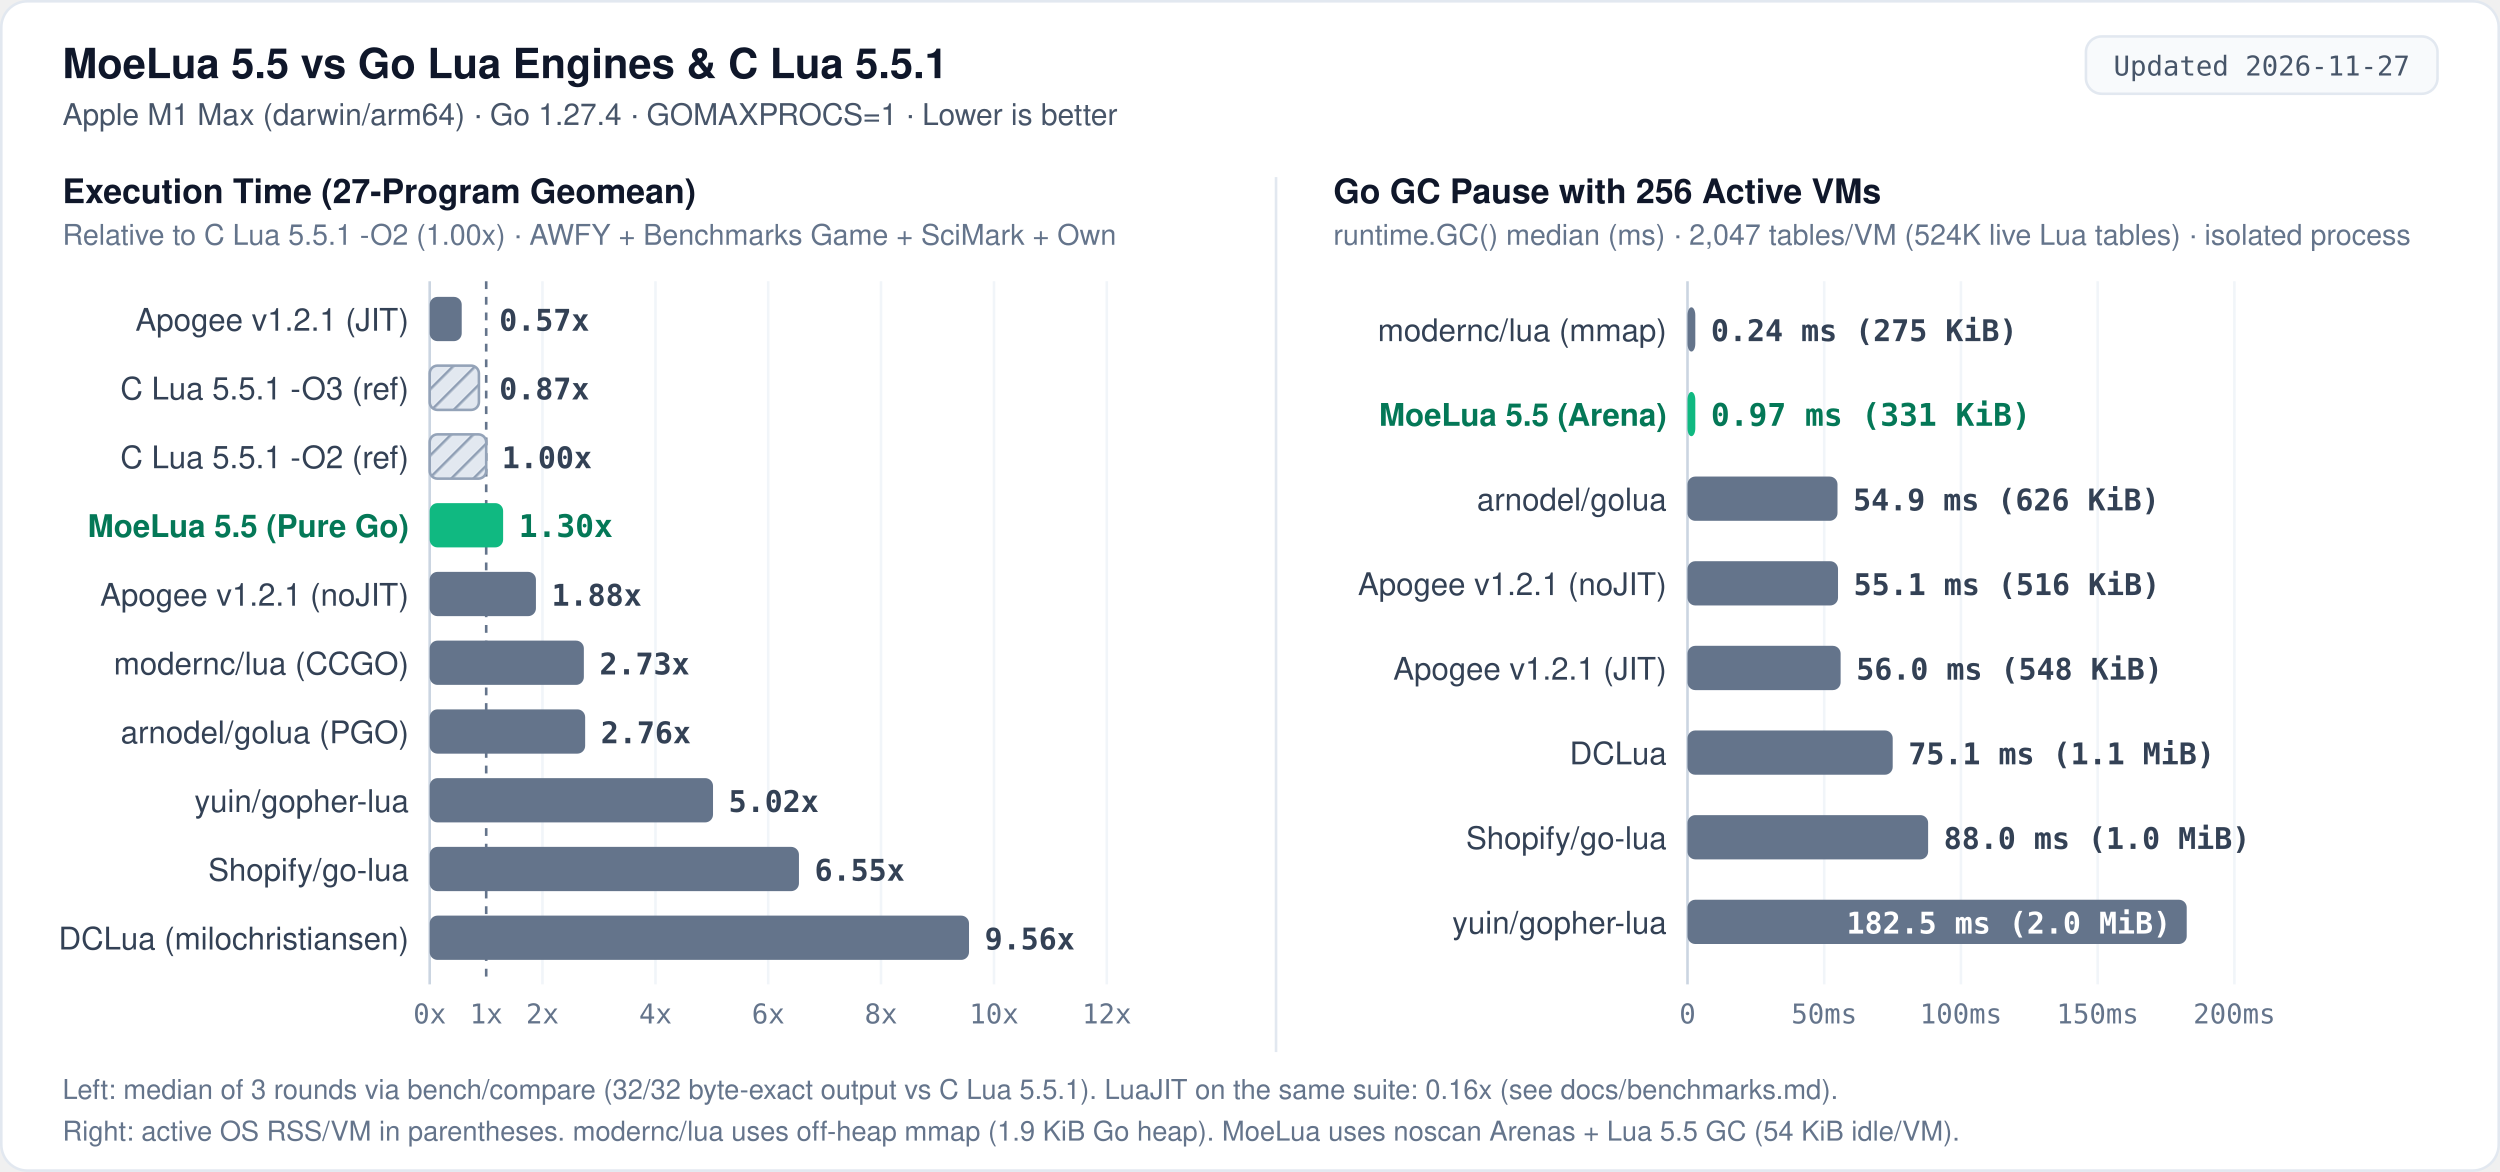
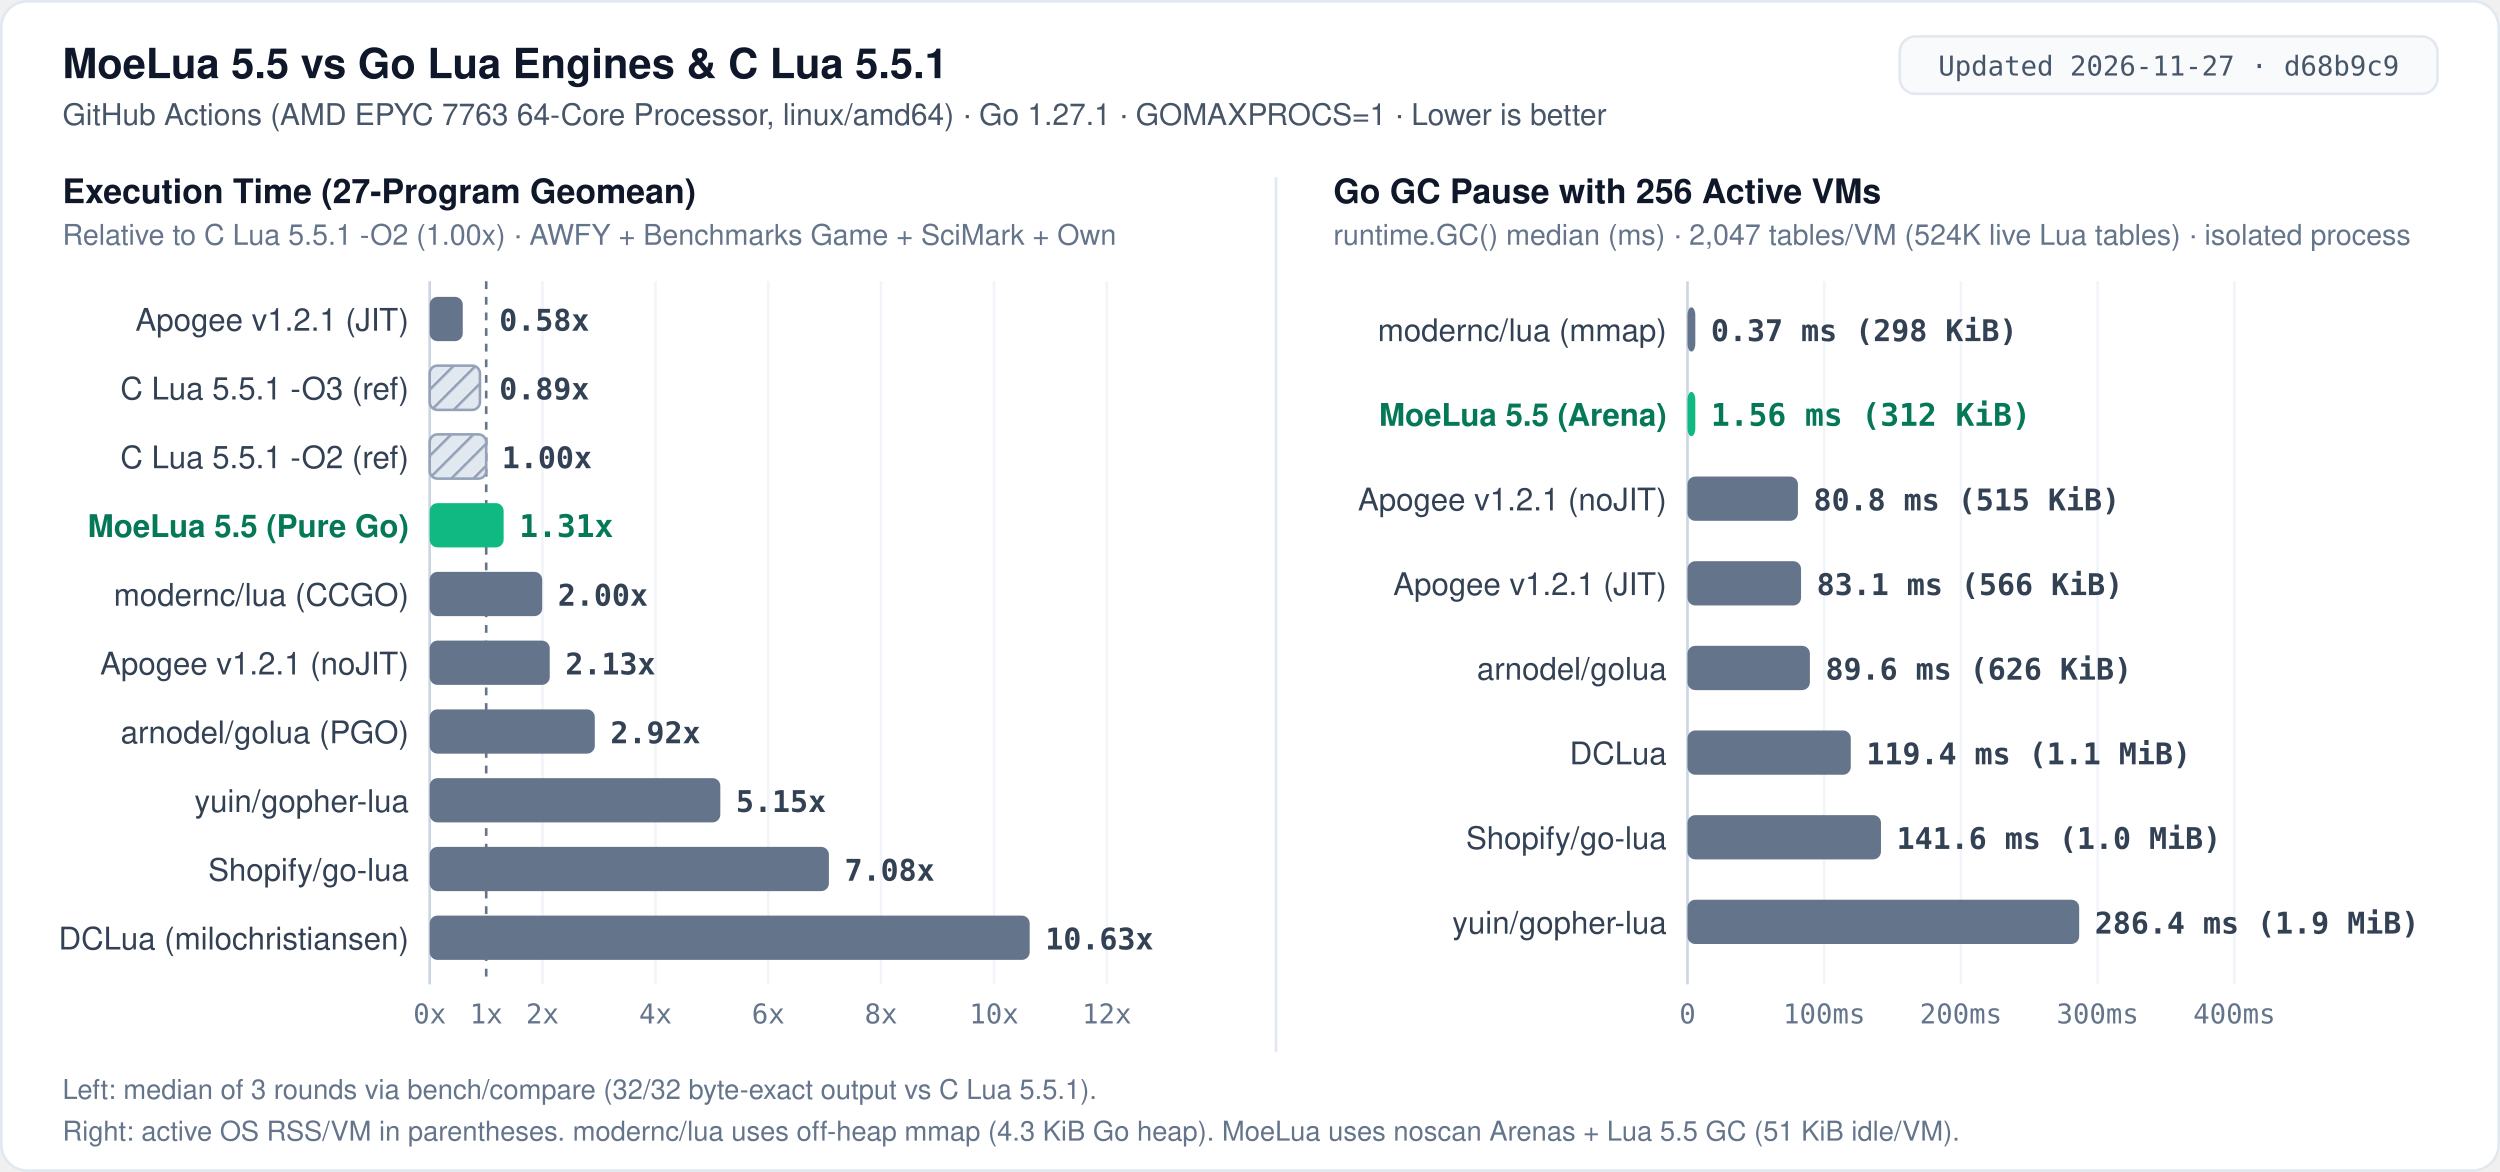
<svg xmlns="http://www.w3.org/2000/svg" width="960" height="450" viewBox="0 0 960 450" role="img" aria-label="MoeLua 5.5 cross-engine benchmark: 27-program execution time relative to C Lua 5.5.1 -O2 and 256-VM Go GC pause">
  <defs>
    <pattern id="hatch" width="6" height="6" patternUnits="userSpaceOnUse" patternTransform="rotate(45)">
      <rect width="6" height="6" fill="#e2e8f0" />
      <line x1="0" y1="0" x2="0" y2="6" stroke="#94a3b8" stroke-width="2" />
    </pattern>
    <style>
      .bg { fill: #ffffff; }
      .border { fill: none; stroke: #e2e8f0; stroke-width: 1; }
      .badge-bg { fill: #f8fafc; stroke: #e2e8f0; stroke-width: 1; }
      .badge-txt { font: 500 10.5px ui-monospace, SFMono-Regular, Menlo, Consolas, monospace; fill: #475569; text-anchor: middle; }
      .title { font: 700 16px -apple-system, BlinkMacSystemFont, "Segoe UI", Helvetica, Arial, sans-serif; fill: #0f172a; }
      .subtitle { font: 400 11.5px -apple-system, BlinkMacSystemFont, "Segoe UI", Helvetica, Arial, sans-serif; fill: #475569; }
      .panel-title { font: 700 13px -apple-system, BlinkMacSystemFont, "Segoe UI", Helvetica, Arial, sans-serif; fill: #0f172a; }
      .panel-sub { font: 400 11px -apple-system, BlinkMacSystemFont, "Segoe UI", Helvetica, Arial, sans-serif; fill: #64748b; }
      .label { font: 500 12px -apple-system, BlinkMacSystemFont, "Segoe UI", Helvetica, Arial, sans-serif; fill: #334155; text-anchor: end; }
      .label-hi { font: 700 12px -apple-system, BlinkMacSystemFont, "Segoe UI", Helvetica, Arial, sans-serif; fill: #047857; text-anchor: end; }
      .val { font: 600 11.5px ui-monospace, SFMono-Regular, Menlo, Consolas, monospace; fill: #334155; }
      .val-hi { font: 700 12px ui-monospace, SFMono-Regular, Menlo, Consolas, monospace; fill: #047857; }
      .end-lbl { font: 500 10.5px -apple-system, BlinkMacSystemFont, "Segoe UI", Helvetica, Arial, sans-serif; fill: #475569; }
      .end-lbl-hi { font: 700 11px -apple-system, BlinkMacSystemFont, "Segoe UI", Helvetica, Arial, sans-serif; fill: #047857; }
      .grid { stroke: #f1f5f9; stroke-width: 1; }
      .axis { stroke: #cbd5e1; stroke-width: 1; }
      .refline { stroke: #64748b; stroke-width: 1; stroke-dasharray: 3 3; }
      .leader { stroke: #cbd5e1; stroke-width: 1; fill: none; }
      .tick { font: 400 10.5px ui-monospace, SFMono-Regular, Menlo, Consolas, monospace; fill: #64748b; text-anchor: middle; }
      .tick-y { font: 400 10.5px ui-monospace, SFMono-Regular, Menlo, Consolas, monospace; fill: #64748b; text-anchor: end; }
      .foot { font: 400 10.5px -apple-system, BlinkMacSystemFont, "Segoe UI", Helvetica, Arial, sans-serif; fill: #64748b; }
      .bar-moe { fill: #10b981; }
      .bar-other { fill: #64748b; }
      .bar-ref { fill: url(#hatch); stroke: #94a3b8; stroke-width: 1; }
    </style>
  </defs>
  <rect x="0.5" y="0.5" width="959" height="449" rx="10" class="bg" />
  <rect x="0.5" y="0.5" width="959" height="449" rx="10" class="border" />
  <text x="24" y="30" class="title">MoeLua 5.5 vs Go Lua Engines &amp; C Lua 5.5.1</text>
-   <text x="24" y="48" class="subtitle">Apple M1 Max (darwin/arm64) · Go 1.27.4 · GOMAXPROCS=1 · Lower is better</text>
-   <rect x="801.0" y="14" width="135.0" height="22" rx="6" class="badge-bg" />
-   <text x="868.5" y="29" class="badge-txt">Updated 2026-11-27</text>
+   <text x="24" y="48" class="subtitle">GitHub Actions (AMD EPYC 7763 64-Core Processor, linux/amd64) · Go 1.27.1 · GOMAXPROCS=1 · Lower is better</text>
+   <rect x="729.5" y="14" width="206.5" height="22" rx="6" class="badge-bg" />
+   <text x="832.8" y="29" class="badge-txt">Updated 2026-11-27 · d68b9c9</text>
  <line x1="490" y1="68" x2="490" y2="404" stroke="#e2e8f0" stroke-width="1" />
  <text x="24" y="78" class="panel-title">Execution Time (27-Program Geomean)</text>
  <text x="24" y="94" class="panel-sub">Relative to C Lua 5.5.1 -O2 (1.00x) · AWFY + Benchmarks Game + SciMark + Own</text>
  <line x1="165.0" y1="108.0" x2="165.0" y2="378.0" class="axis" />
  <line x1="186.7" y1="108.0" x2="186.7" y2="378.0" class="refline" />
  <text x="165.0" y="393" class="tick">0x</text>
  <text x="186.7" y="393" class="tick">1x</text>
  <line x1="208.3" y1="108.0" x2="208.3" y2="378.0" class="grid" />
  <text x="208.3" y="393" class="tick">2x</text>
  <line x1="251.7" y1="108.0" x2="251.7" y2="378.0" class="grid" />
  <text x="251.7" y="393" class="tick">4x</text>
  <line x1="295.0" y1="108.0" x2="295.0" y2="378.0" class="grid" />
  <text x="295.0" y="393" class="tick">6x</text>
  <line x1="338.3" y1="108.0" x2="338.3" y2="378.0" class="grid" />
  <text x="338.3" y="393" class="tick">8x</text>
  <line x1="381.7" y1="108.0" x2="381.7" y2="378.0" class="grid" />
  <text x="381.7" y="393" class="tick">10x</text>
  <line x1="425.0" y1="108.0" x2="425.0" y2="378.0" class="grid" />
  <text x="425.0" y="393" class="tick">12x</text>
  <text x="157" y="127.0" class="label">Apogee v1.2.1 (JIT)</text>
-   <rect x="165.0" y="114.0" width="12.3" height="17.0" rx="3" class="bar-other" />
-   <text x="191.7" y="127.0" class="val">0.57x</text>
+   <rect x="165.0" y="114.0" width="12.7" height="17.0" rx="3" class="bar-other" />
+   <text x="191.7" y="127.0" class="val">0.58x</text>
  <text x="157" y="153.4" class="label">C Lua 5.5.1 -O3 (ref)</text>
-   <rect x="165.0" y="140.4" width="18.9" height="17.0" rx="3" class="bar-ref" />
-   <text x="191.7" y="153.4" class="val">0.87x</text>
+   <rect x="165.0" y="140.4" width="19.3" height="17.0" rx="3" class="bar-ref" />
+   <text x="191.7" y="153.4" class="val">0.89x</text>
  <text x="157" y="179.8" class="label">C Lua 5.5.1 -O2 (ref)</text>
  <rect x="165.0" y="166.8" width="21.7" height="17.0" rx="3" class="bar-ref" />
  <text x="192.7" y="179.8" class="val">1.00x</text>
  <text x="157" y="206.2" class="label-hi">MoeLua 5.5 (Pure Go)</text>
-   <rect x="165.0" y="193.2" width="28.2" height="17.0" rx="3" class="bar-moe" />
-   <text x="199.2" y="206.2" class="val-hi">1.30x</text>
-   <text x="157" y="232.6" class="label">Apogee v1.2.1 (noJIT)</text>
-   <rect x="165.0" y="219.6" width="40.8" height="17.0" rx="3" class="bar-other" />
-   <text x="211.8" y="232.6" class="val">1.88x</text>
-   <text x="157" y="259.0" class="label">modernc/lua (CCGO)</text>
-   <rect x="165.0" y="246.0" width="59.2" height="17.0" rx="3" class="bar-other" />
-   <text x="230.2" y="259.0" class="val">2.73x</text>
+   <rect x="165.0" y="193.2" width="28.4" height="17.0" rx="3" class="bar-moe" />
+   <text x="199.4" y="206.2" class="val-hi">1.31x</text>
+   <text x="157" y="232.6" class="label">modernc/lua (CCGO)</text>
+   <rect x="165.0" y="219.6" width="43.2" height="17.0" rx="3" class="bar-other" />
+   <text x="214.2" y="232.6" class="val">2.00x</text>
+   <text x="157" y="259.0" class="label">Apogee v1.2.1 (noJIT)</text>
+   <rect x="165.0" y="246.0" width="46.1" height="17.0" rx="3" class="bar-other" />
+   <text x="217.1" y="259.0" class="val">2.13x</text>
  <text x="157" y="285.4" class="label">arnodel/golua (PGO)</text>
-   <rect x="165.0" y="272.4" width="59.7" height="17.0" rx="3" class="bar-other" />
-   <text x="230.7" y="285.4" class="val">2.76x</text>
+   <rect x="165.0" y="272.4" width="63.4" height="17.0" rx="3" class="bar-other" />
+   <text x="234.4" y="285.4" class="val">2.92x</text>
  <text x="157" y="311.8" class="label">yuin/gopher-lua</text>
-   <rect x="165.0" y="298.8" width="108.8" height="17.0" rx="3" class="bar-other" />
-   <text x="279.8" y="311.8" class="val">5.02x</text>
+   <rect x="165.0" y="298.8" width="111.6" height="17.0" rx="3" class="bar-other" />
+   <text x="282.6" y="311.8" class="val">5.15x</text>
  <text x="157" y="338.2" class="label">Shopify/go-lua</text>
-   <rect x="165.0" y="325.2" width="141.8" height="17.0" rx="3" class="bar-other" />
-   <text x="312.8" y="338.2" class="val">6.55x</text>
+   <rect x="165.0" y="325.2" width="153.3" height="17.0" rx="3" class="bar-other" />
+   <text x="324.3" y="338.2" class="val">7.08x</text>
  <text x="157" y="364.6" class="label">DCLua (milochristiansen)</text>
-   <rect x="165.0" y="351.6" width="207.1" height="17.0" rx="3" class="bar-other" />
-   <text x="378.1" y="364.6" class="val">9.56x</text>
+   <rect x="165.0" y="351.6" width="230.4" height="17.0" rx="3" class="bar-other" />
+   <text x="401.4" y="364.6" class="val">10.63x</text>
  <text x="512" y="78" class="panel-title">Go GC Pause with 256 Active VMs</text>
  <text x="512" y="94" class="panel-sub">runtime.GC() median (ms) · 2,047 tables/VM (524K live Lua tables) · isolated process</text>
  <line x1="648.0" y1="108.0" x2="648.0" y2="378.0" class="axis" />
  <text x="648.0" y="393" class="tick">0</text>
  <line x1="700.5" y1="108.0" x2="700.5" y2="378.0" class="grid" />
-   <text x="700.5" y="393" class="tick">50ms</text>
+   <text x="700.5" y="393" class="tick">100ms</text>
  <line x1="753.0" y1="108.0" x2="753.0" y2="378.0" class="grid" />
-   <text x="753.0" y="393" class="tick">100ms</text>
+   <text x="753.0" y="393" class="tick">200ms</text>
  <line x1="805.5" y1="108.0" x2="805.5" y2="378.0" class="grid" />
-   <text x="805.5" y="393" class="tick">150ms</text>
+   <text x="805.5" y="393" class="tick">300ms</text>
  <line x1="858.0" y1="108.0" x2="858.0" y2="378.0" class="grid" />
-   <text x="858.0" y="393" class="tick">200ms</text>
+   <text x="858.0" y="393" class="tick">400ms</text>
  <text x="640" y="131.0" class="label">modernc/lua (mmap)</text>
  <rect x="648.0" y="118.0" width="3.0" height="17.0" rx="3" class="bar-other" />
-   <text x="657.0" y="131.0" class="val">0.24 ms (275 KiB)</text>
+   <text x="657.0" y="131.0" class="val">0.37 ms (298 KiB)</text>
  <text x="640" y="163.5" class="label-hi">MoeLua 5.5 (Arena)</text>
  <rect x="648.0" y="150.5" width="3.0" height="17.0" rx="3" class="bar-moe" />
-   <text x="657.0" y="163.5" class="val-hi">0.97 ms (331 KiB)</text>
-   <text x="640" y="196.0" class="label">arnodel/golua</text>
-   <rect x="648.0" y="183.0" width="57.6" height="17.0" rx="3" class="bar-other" />
-   <text x="711.6" y="196.0" class="val">54.9 ms (626 KiB)</text>
-   <text x="640" y="228.5" class="label">Apogee v1.2.1 (noJIT)</text>
-   <rect x="648.0" y="215.5" width="57.8" height="17.0" rx="3" class="bar-other" />
-   <text x="711.8" y="228.5" class="val">55.1 ms (516 KiB)</text>
-   <text x="640" y="261.0" class="label">Apogee v1.2.1 (JIT)</text>
-   <rect x="648.0" y="248.0" width="58.8" height="17.0" rx="3" class="bar-other" />
-   <text x="712.8" y="261.0" class="val">56.0 ms (548 KiB)</text>
+   <text x="657.0" y="163.5" class="val-hi">1.56 ms (312 KiB)</text>
+   <text x="640" y="196.0" class="label">Apogee v1.2.1 (noJIT)</text>
+   <rect x="648.0" y="183.0" width="42.4" height="17.0" rx="3" class="bar-other" />
+   <text x="696.4" y="196.0" class="val">80.8 ms (515 KiB)</text>
+   <text x="640" y="228.5" class="label">Apogee v1.2.1 (JIT)</text>
+   <rect x="648.0" y="215.5" width="43.6" height="17.0" rx="3" class="bar-other" />
+   <text x="697.6" y="228.5" class="val">83.1 ms (566 KiB)</text>
+   <text x="640" y="261.0" class="label">arnodel/golua</text>
+   <rect x="648.0" y="248.0" width="47.0" height="17.0" rx="3" class="bar-other" />
+   <text x="701.0" y="261.0" class="val">89.6 ms (626 KiB)</text>
  <text x="640" y="293.5" class="label">DCLua</text>
-   <rect x="648.0" y="280.5" width="78.8" height="17.0" rx="3" class="bar-other" />
-   <text x="732.8" y="293.5" class="val">75.1 ms (1.1 MiB)</text>
+   <rect x="648.0" y="280.5" width="62.7" height="17.0" rx="3" class="bar-other" />
+   <text x="716.7" y="293.5" class="val">119.4 ms (1.1 MiB)</text>
  <text x="640" y="326.0" class="label">Shopify/go-lua</text>
-   <rect x="648.0" y="313.0" width="92.4" height="17.0" rx="3" class="bar-other" />
-   <text x="746.4" y="326.0" class="val">88.0 ms (1.0 MiB)</text>
+   <rect x="648.0" y="313.0" width="74.3" height="17.0" rx="3" class="bar-other" />
+   <text x="728.3" y="326.0" class="val">141.6 ms (1.0 MiB)</text>
  <text x="640" y="358.5" class="label">yuin/gopher-lua</text>
-   <rect x="648.0" y="345.5" width="191.7" height="17.0" rx="3" class="bar-other" />
-   <text x="833.7" y="358.5" class="val" style="fill:#ffffff;text-anchor:end">182.5 ms (2.0 MiB)</text>
-   <text x="24" y="422" class="foot">Left: median of 3 rounds via bench/compare (32/32 byte-exact output vs C Lua 5.5.1). LuaJIT on the same suite: 0.16x (see docs/benchmarks.md).</text>
-   <text x="24" y="438" class="foot">Right: active OS RSS/VM in parentheses. modernc/lua uses off-heap mmap (1.9 KiB Go heap). MoeLua uses noscan Arenas + Lua 5.5 GC (54 KiB idle/VM).</text>
+   <rect x="648.0" y="345.5" width="150.4" height="17.0" rx="3" class="bar-other" />
+   <text x="804.4" y="358.5" class="val">286.4 ms (1.9 MiB)</text>
+   <text x="24" y="422" class="foot">Left: median of 3 rounds via bench/compare (32/32 byte-exact output vs C Lua 5.5.1).</text>
+   <text x="24" y="438" class="foot">Right: active OS RSS/VM in parentheses. modernc/lua uses off-heap mmap (4.3 KiB Go heap). MoeLua uses noscan Arenas + Lua 5.5 GC (51 KiB idle/VM).</text>
</svg>
